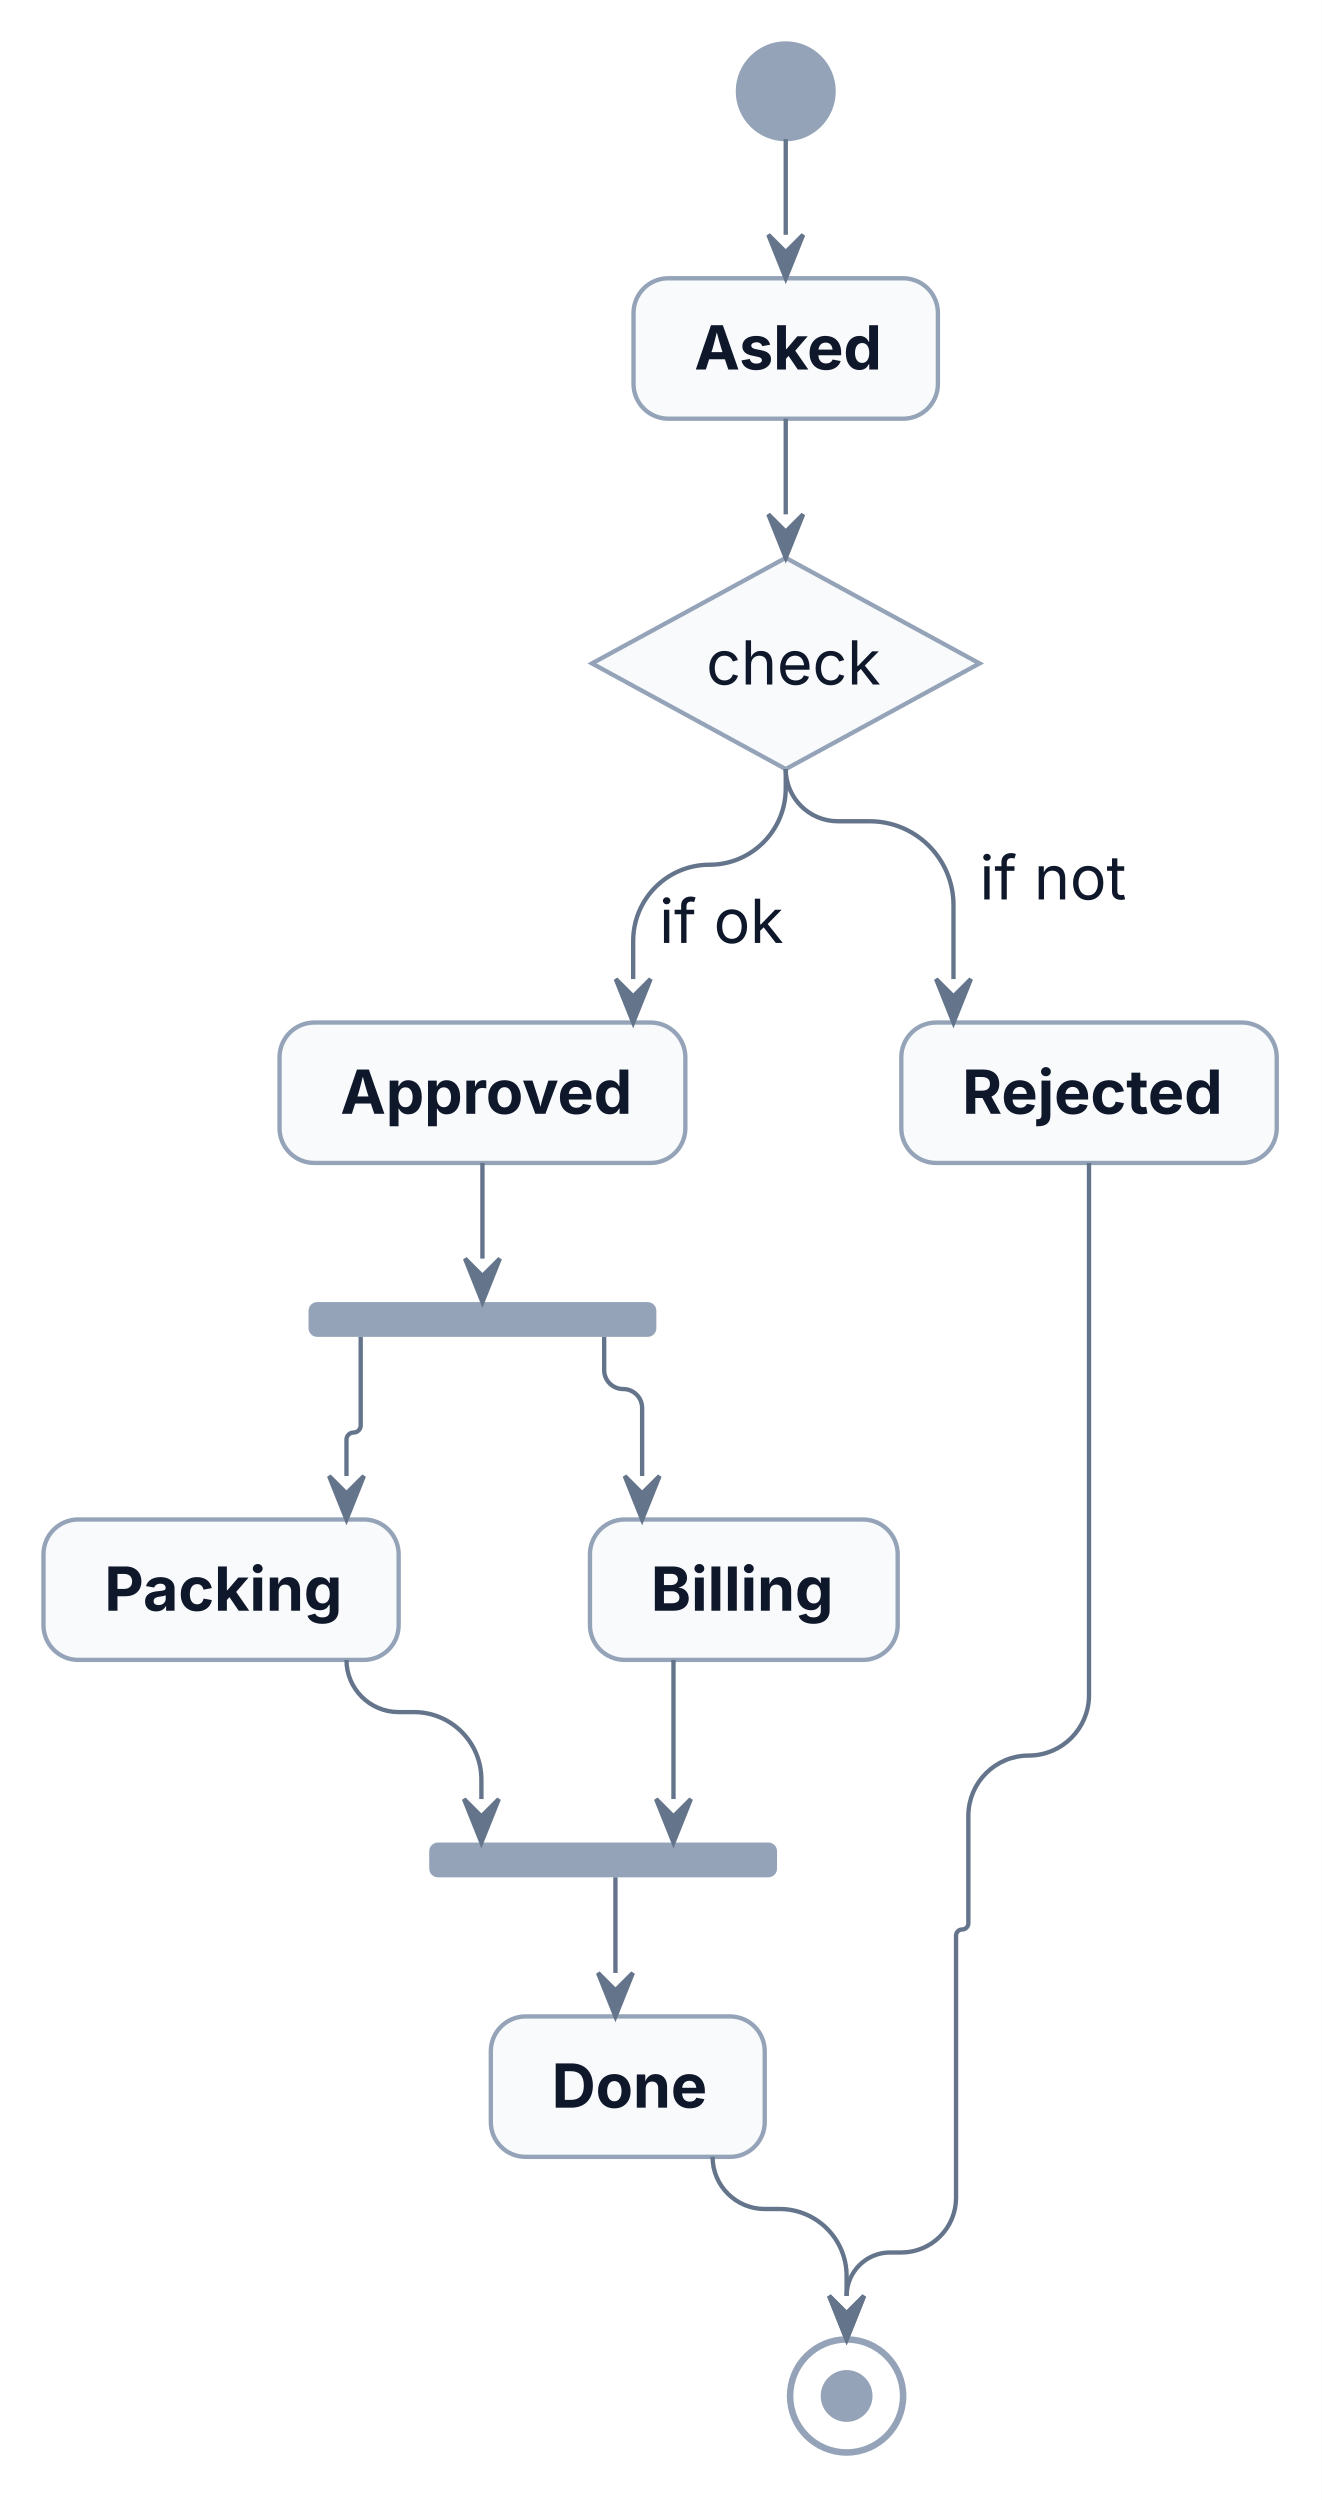
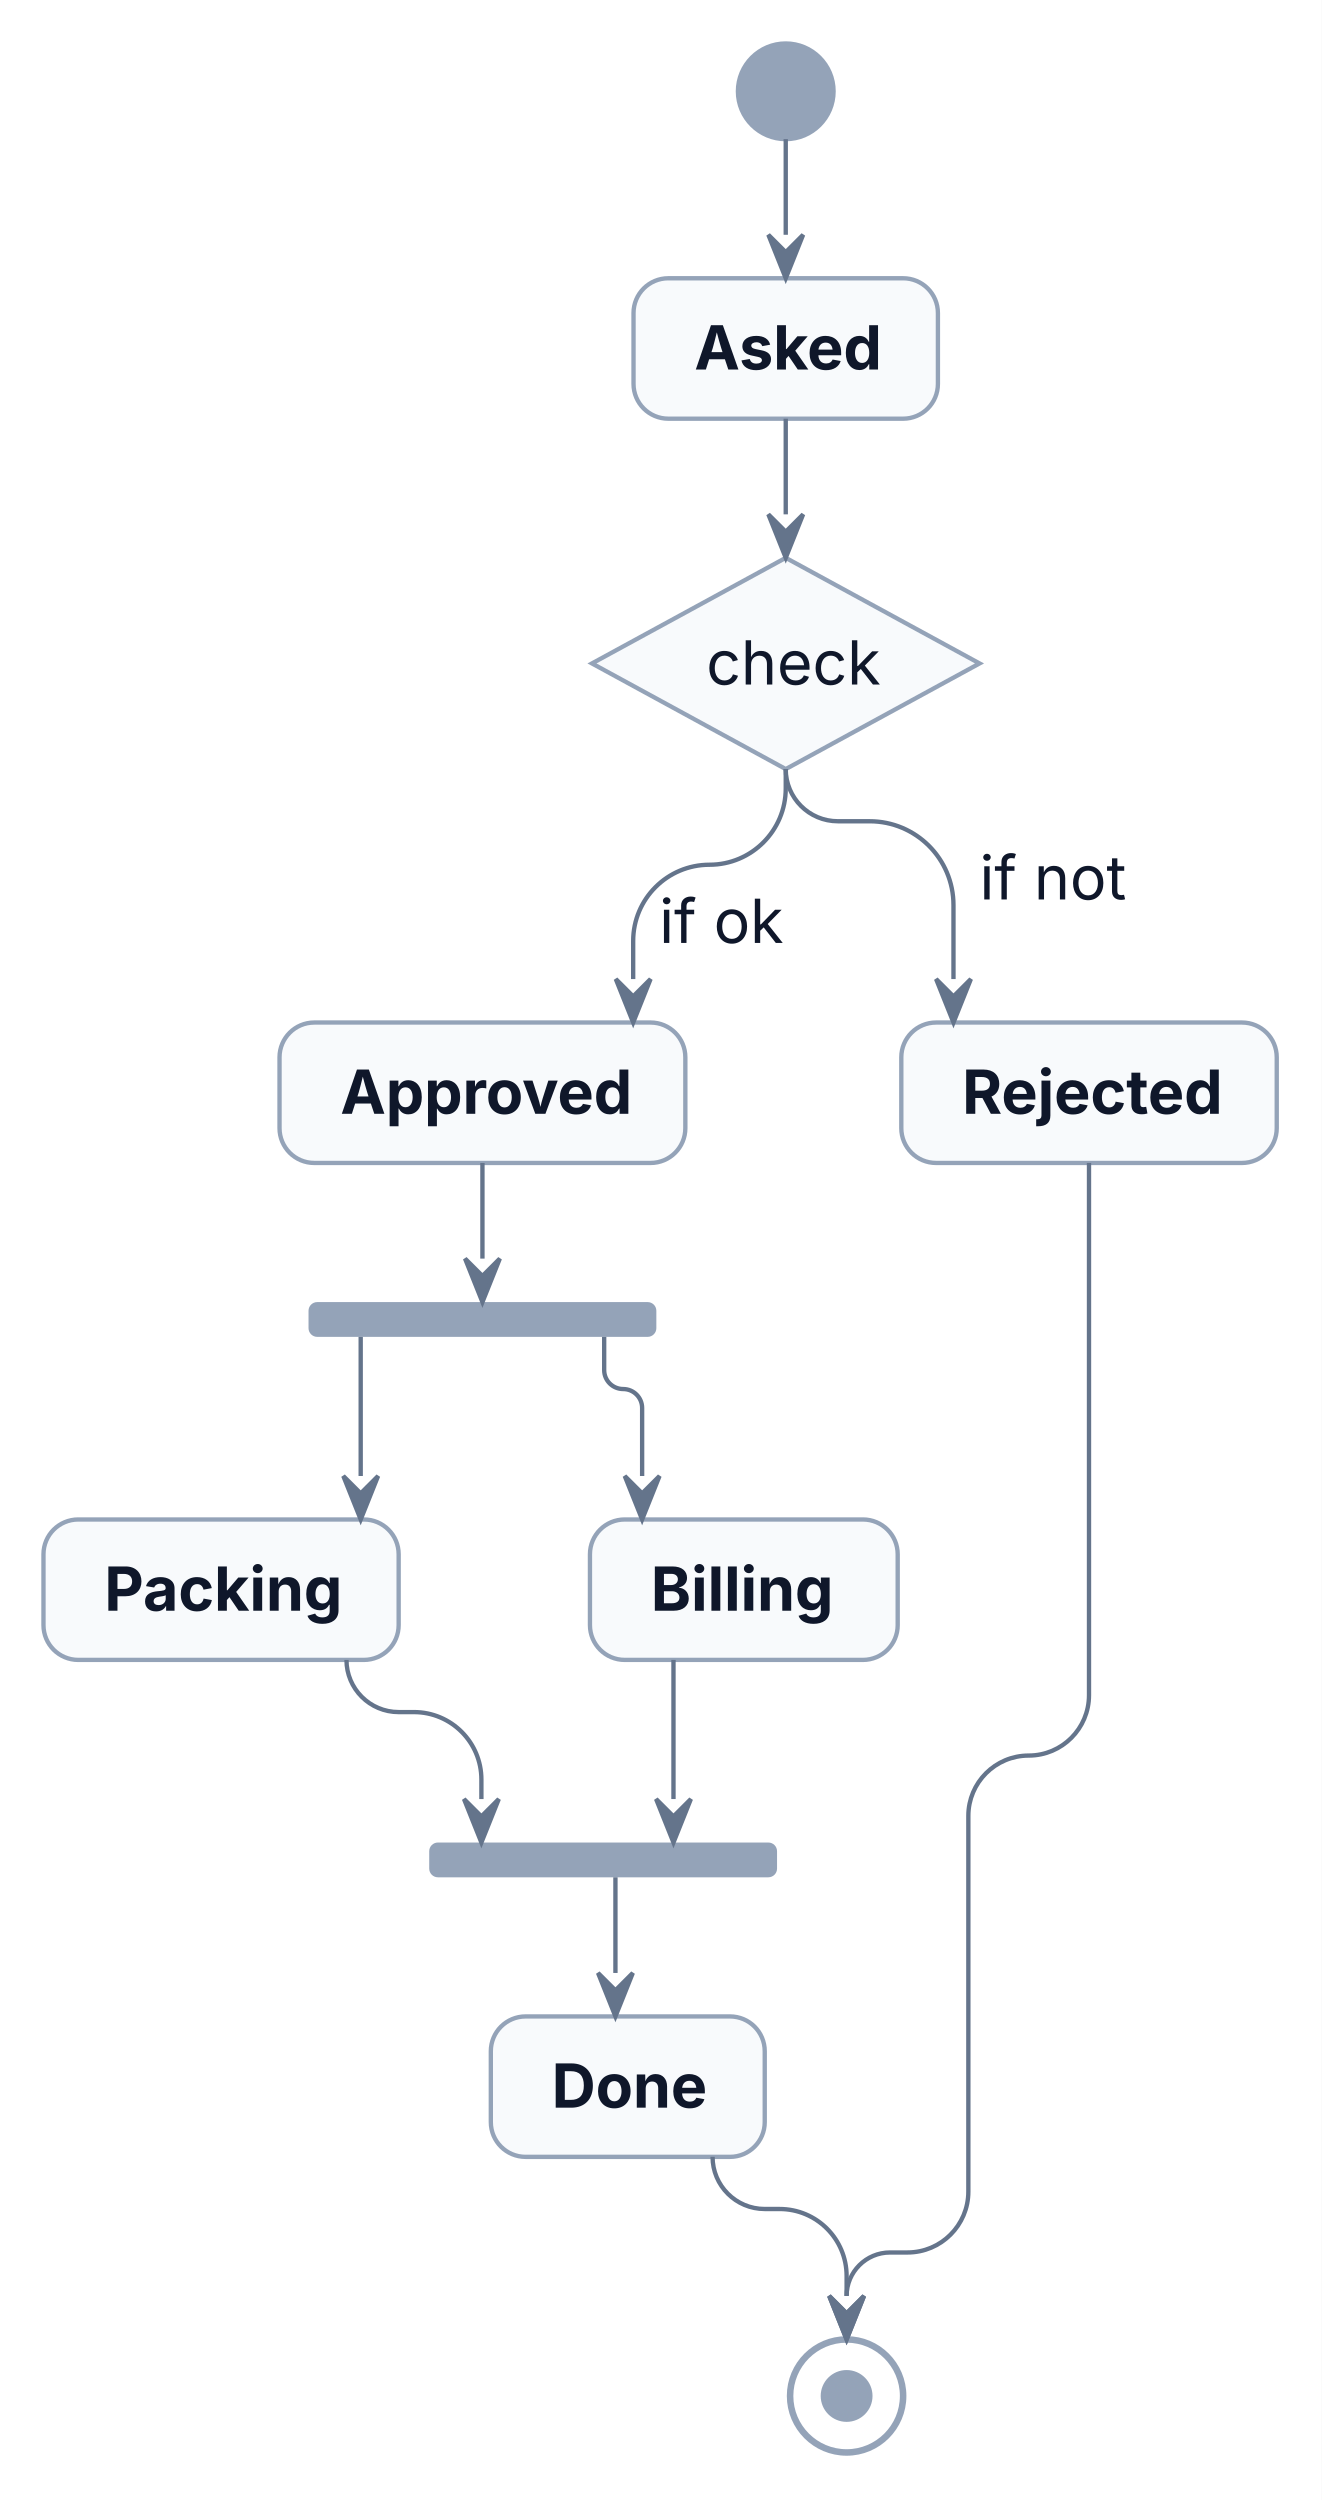
<svg xmlns="http://www.w3.org/2000/svg" width="304" height="575" viewBox="0 0 304 575">
  <rect x="0" y="0" width="304" height="575" fill="#FFFFFF" />
  <g transform="translate(10,10)">
    <g>
      <polygon points="170.72,118.3 215.29,142.59 170.72,166.89 126.15,142.59" fill="#F8FAFC" stroke="#94A3B8" stroke-width="1" />
      <rect x="60.96" y="289.48" width="80" height="8" rx="2" ry="2" fill="#94A3B8" />
      <rect x="88.72" y="413.78" width="80" height="8" rx="2" ry="2" fill="#94A3B8" />
      <ellipse cx="170.72" cy="11" rx="11" ry="11" fill="#94A3B8" stroke="#94A3B8" stroke-width="1" />
      <rect x="135.71" y="54" width="70.01" height="32.3" rx="8" ry="8" fill="#F8FAFC" stroke="#94A3B8" stroke-width="1" />
      <rect x="54.29" y="225.18" width="93.34" height="32.3" rx="8" ry="8" fill="#F8FAFC" stroke="#94A3B8" stroke-width="1" />
      <rect x="197.3" y="225.18" width="86.35" height="32.3" rx="8" ry="8" fill="#F8FAFC" stroke="#94A3B8" stroke-width="1" />
      <rect x="0" y="339.48" width="81.69" height="32.3" rx="8" ry="8" fill="#F8FAFC" stroke="#94A3B8" stroke-width="1" />
      <rect x="125.69" y="339.48" width="70.78" height="32.3" rx="8" ry="8" fill="#F8FAFC" stroke="#94A3B8" stroke-width="1" />
      <rect x="102.89" y="453.78" width="63" height="32.3" rx="8" ry="8" fill="#F8FAFC" stroke="#94A3B8" stroke-width="1" />
      <ellipse cx="184.72" cy="541.07" rx="13" ry="13" fill="none" stroke="#94A3B8" stroke-width="1.5" />
      <ellipse cx="184.72" cy="541.07" rx="5.46" ry="5.46" fill="#94A3B8" stroke="#94A3B8" stroke-width="1" />
      <polyline points="170.72,22 170.72,44" fill="none" stroke="#64748B" stroke-width="1" />
      <polyline points="170.72,86.3 170.72,108.3" fill="none" stroke="#64748B" stroke-width="1" />
      <path d="M170.72,166.89 L170.72,171.34 C170.72,181.03 162.86,188.89 153.18,188.89 L153.18,188.89 C143.49,188.89 135.63,196.74 135.63,206.43 L135.63,215.18" fill="none" stroke="#64748B" stroke-width="1" />
      <path d="M170.72,166.89 L170.72,166.89 C170.72,173.52 176.09,178.89 182.72,178.89 L190.01,178.89 C200.66,178.89 209.3,187.52 209.3,198.18 L209.3,215.18" fill="none" stroke="#64748B" stroke-width="1" />
      <polyline points="100.96,257.48 100.96,279.48" fill="none" stroke="#64748B" stroke-width="1" />
-       <path d="M72.96,297.48 L72.96,317.84 C72.96,318.75 72.23,319.48 71.33,319.48 L71.33,319.48 C70.42,319.48 69.69,320.21 69.69,321.12 L69.69,329.48" fill="none" stroke="#64748B" stroke-width="1" />
+       <polyline points="72.96,297.48 72.96,329.48" fill="none" stroke="#64748B" stroke-width="1" />
      <path d="M128.96,297.48 L128.96,305.12 C128.96,307.53 130.92,309.48 133.33,309.48 L133.33,309.48 C135.74,309.48 137.69,311.43 137.69,313.84 L137.69,329.48" fill="none" stroke="#64748B" stroke-width="1" />
      <path d="M69.69,371.78 L69.69,371.78 C69.69,378.4 75.06,383.78 81.69,383.78 L85.2,383.78 C93.77,383.78 100.72,390.72 100.72,399.29 L100.72,403.78" fill="none" stroke="#64748B" stroke-width="1" />
      <polyline points="144.9,371.78 144.9,403.78" fill="none" stroke="#64748B" stroke-width="1" />
      <polyline points="131.55,421.78 131.55,443.78" fill="none" stroke="#64748B" stroke-width="1" />
-       <path d="M240.47,257.48 L240.47,379.9 C240.47,387.56 234.26,393.78 226.6,393.78 L226.6,393.78 C218.93,393.78 212.72,399.99 212.72,407.65 L212.72,432.36 C212.72,433.14 212.08,433.78 211.3,433.78 L211.3,433.78 C210.52,433.78 209.89,434.41 209.89,435.19 L209.89,495.49 C209.89,502.44 204.25,508.07 197.3,508.07 L194.72,508.07 C189.2,508.07 184.72,512.55 184.72,518.07 L184.72,518.07" fill="none" stroke="#64748B" stroke-width="1" />
+       <path d="M240.47,257.48 L240.47,379.9 C240.47,387.56 234.26,393.78 226.6,393.78 L226.6,393.78 C218.93,393.78 212.72,399.99 212.72,407.65 L212.72,494.07 C212.72,501.8 206.45,508.07 198.72,508.07 L194.72,508.07 C189.2,508.07 184.72,512.55 184.72,518.07 L184.72,518.07" fill="none" stroke="#64748B" stroke-width="1" />
      <path d="M153.89,486.07 L153.89,486.07 C153.89,492.7 159.26,498.07 165.89,498.07 L169.3,498.07 C177.82,498.07 184.72,504.97 184.72,513.49 L184.72,518.07" fill="none" stroke="#64748B" stroke-width="1" />
    </g>
    <g>
      <text font-family="Inter, ui-sans-serif, system-ui, -apple-system, Segoe UI, DejaVu Sans, Liberation Sans, sans-serif, Noto Color Emoji, Apple Color Emoji, Segoe UI Emoji" xml:space="preserve">
        <tspan x="152.43" y="147.44" font-size="14" fill="#0F172A" textLength="36.57" lengthAdjust="spacing">check</tspan>
      </text>
      <text font-family="Inter, ui-sans-serif, system-ui, -apple-system, Segoe UI, DejaVu Sans, Liberation Sans, sans-serif, Noto Color Emoji, Apple Color Emoji, Segoe UI Emoji" xml:space="preserve">
        <tspan x="149.71" y="74.99" font-size="14" fill="#0F172A" font-weight="bold" textLength="42.01" lengthAdjust="spacing">Asked</tspan>
      </text>
      <text font-family="Inter, ui-sans-serif, system-ui, -apple-system, Segoe UI, DejaVu Sans, Liberation Sans, sans-serif, Noto Color Emoji, Apple Color Emoji, Segoe UI Emoji" xml:space="preserve">
        <tspan x="68.29" y="246.18" font-size="14" fill="#0F172A" font-weight="bold" textLength="65.34" lengthAdjust="spacing">Approved</tspan>
      </text>
      <text font-family="Inter, ui-sans-serif, system-ui, -apple-system, Segoe UI, DejaVu Sans, Liberation Sans, sans-serif, Noto Color Emoji, Apple Color Emoji, Segoe UI Emoji" xml:space="preserve">
        <tspan x="211.3" y="246.18" font-size="14" fill="#0F172A" font-weight="bold" textLength="58.35" lengthAdjust="spacing">Rejected</tspan>
      </text>
      <text font-family="Inter, ui-sans-serif, system-ui, -apple-system, Segoe UI, DejaVu Sans, Liberation Sans, sans-serif, Noto Color Emoji, Apple Color Emoji, Segoe UI Emoji" xml:space="preserve">
        <tspan x="14" y="360.47" font-size="14" fill="#0F172A" font-weight="bold" textLength="53.69" lengthAdjust="spacing">Packing</tspan>
      </text>
      <text font-family="Inter, ui-sans-serif, system-ui, -apple-system, Segoe UI, DejaVu Sans, Liberation Sans, sans-serif, Noto Color Emoji, Apple Color Emoji, Segoe UI Emoji" xml:space="preserve">
        <tspan x="139.69" y="360.47" font-size="14" fill="#0F172A" font-weight="bold" textLength="42.78" lengthAdjust="spacing">Billing</tspan>
      </text>
      <text font-family="Inter, ui-sans-serif, system-ui, -apple-system, Segoe UI, DejaVu Sans, Liberation Sans, sans-serif, Noto Color Emoji, Apple Color Emoji, Segoe UI Emoji" xml:space="preserve">
        <tspan x="116.89" y="474.77" font-size="14" fill="#0F172A" font-weight="bold" textLength="35" lengthAdjust="spacing">Done</tspan>
      </text>
      <text font-family="Inter, ui-sans-serif, system-ui, -apple-system, Segoe UI, DejaVu Sans, Liberation Sans, sans-serif, Noto Color Emoji, Apple Color Emoji, Segoe UI Emoji" xml:space="preserve">
        <tspan x="141.63" y="206.88" font-size="14" fill="#0F172A" textLength="25.68" lengthAdjust="spacing">if ok</tspan>
      </text>
      <text font-family="Inter, ui-sans-serif, system-ui, -apple-system, Segoe UI, DejaVu Sans, Liberation Sans, sans-serif, Noto Color Emoji, Apple Color Emoji, Segoe UI Emoji" xml:space="preserve">
        <tspan x="215.3" y="196.88" font-size="14" fill="#0F172A" textLength="30.35" lengthAdjust="spacing">if not</tspan>
      </text>
      <polygon points="166.72,44 170.72,54 174.72,44 170.72,48" fill="#64748B" stroke="#64748B" stroke-width="1" />
      <polygon points="166.72,108.3 170.72,118.3 174.72,108.3 170.72,112.3" fill="#64748B" stroke="#64748B" stroke-width="1" />
      <polygon points="131.63,215.18 135.63,225.18 139.63,215.18 135.63,219.18" fill="#64748B" stroke="#64748B" stroke-width="1" />
      <polygon points="205.3,215.18 209.3,225.18 213.3,215.18 209.3,219.18" fill="#64748B" stroke="#64748B" stroke-width="1" />
      <polygon points="96.96,279.48 100.96,289.48 104.96,279.48 100.96,283.48" fill="#64748B" stroke="#64748B" stroke-width="1" />
-       <polygon points="65.69,329.48 69.69,339.48 73.69,329.48 69.69,333.48" fill="#64748B" stroke="#64748B" stroke-width="1" />
+       <polygon points="68.96,329.48 72.96,339.48 76.96,329.48 72.96,333.48" fill="#64748B" stroke="#64748B" stroke-width="1" />
      <polygon points="133.69,329.48 137.69,339.48 141.69,329.48 137.69,333.48" fill="#64748B" stroke="#64748B" stroke-width="1" />
      <polygon points="96.72,403.78 100.72,413.78 104.72,403.78 100.72,407.78" fill="#64748B" stroke="#64748B" stroke-width="1" />
      <polygon points="140.9,403.78 144.9,413.78 148.9,403.78 144.9,407.78" fill="#64748B" stroke="#64748B" stroke-width="1" />
      <polygon points="127.55,443.78 131.55,453.78 135.55,443.78 131.55,447.78" fill="#64748B" stroke="#64748B" stroke-width="1" />
      <polygon points="180.72,518.07 184.72,528.07 188.72,518.07 184.72,522.07" fill="#64748B" stroke="#64748B" stroke-width="1" />
      <polygon points="180.72,518.07 184.72,528.07 188.72,518.07 184.72,522.07" fill="#64748B" stroke="#64748B" stroke-width="1" />
    </g>
  </g>
</svg>
